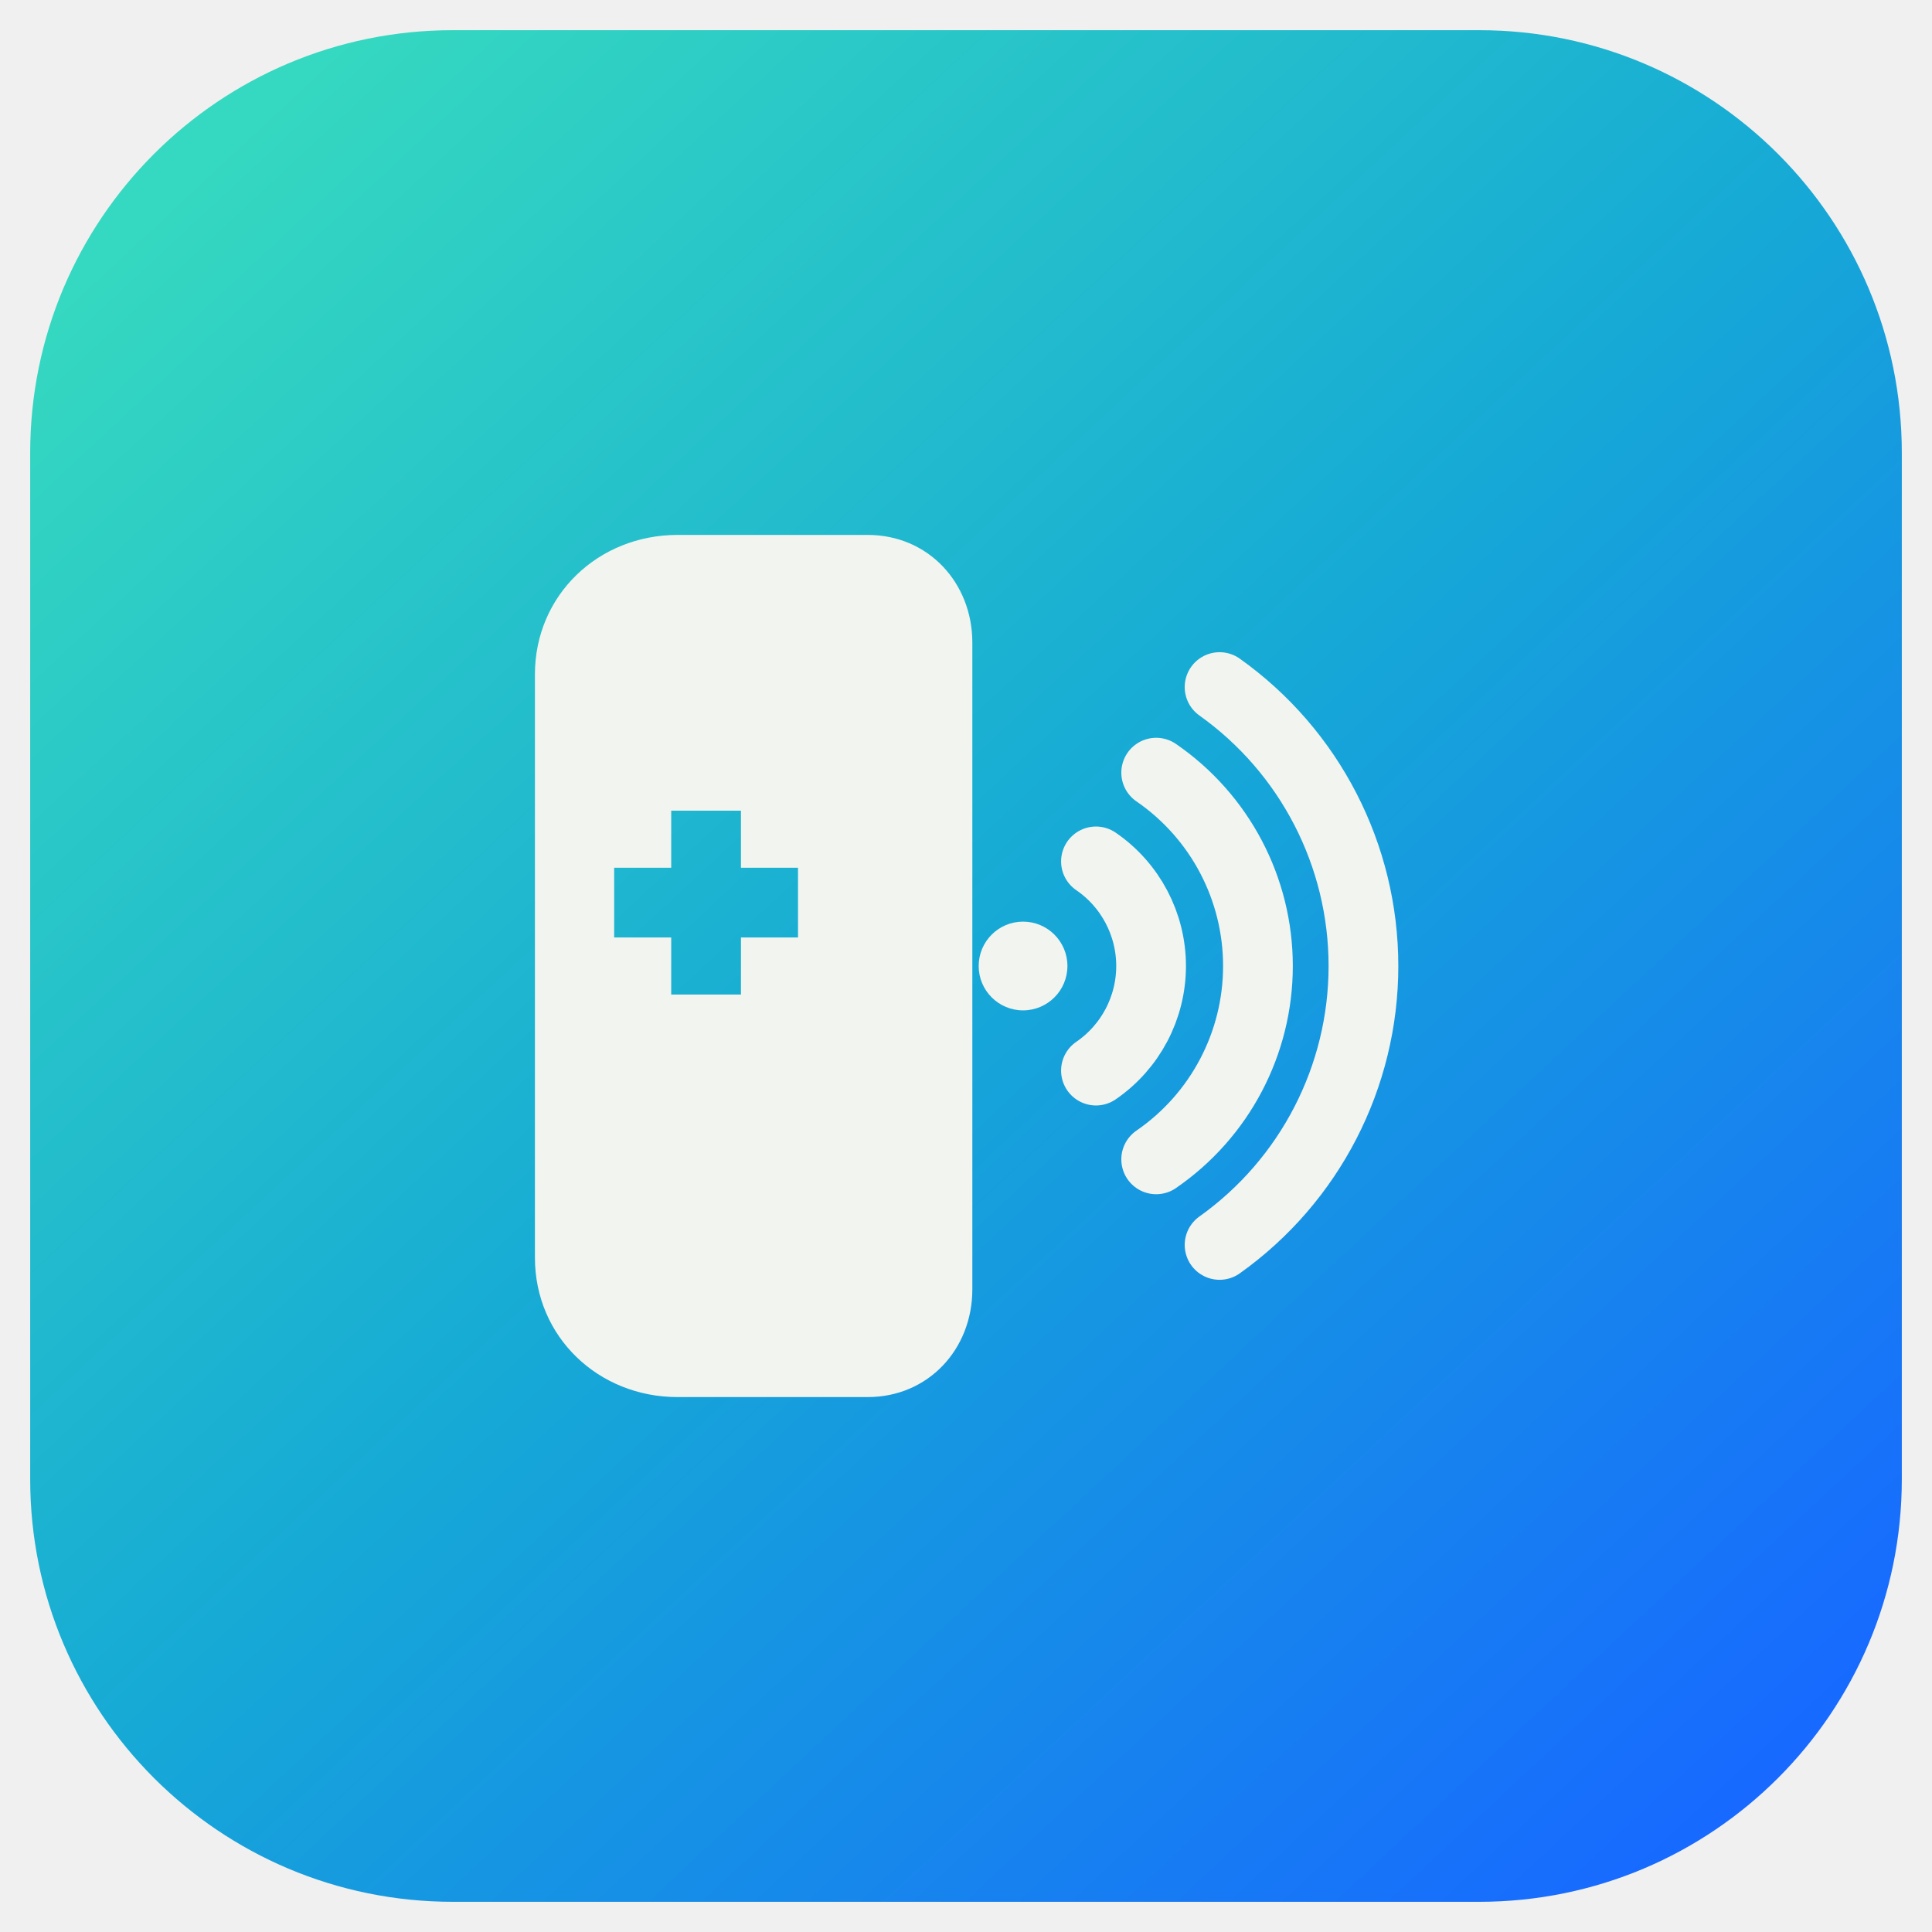
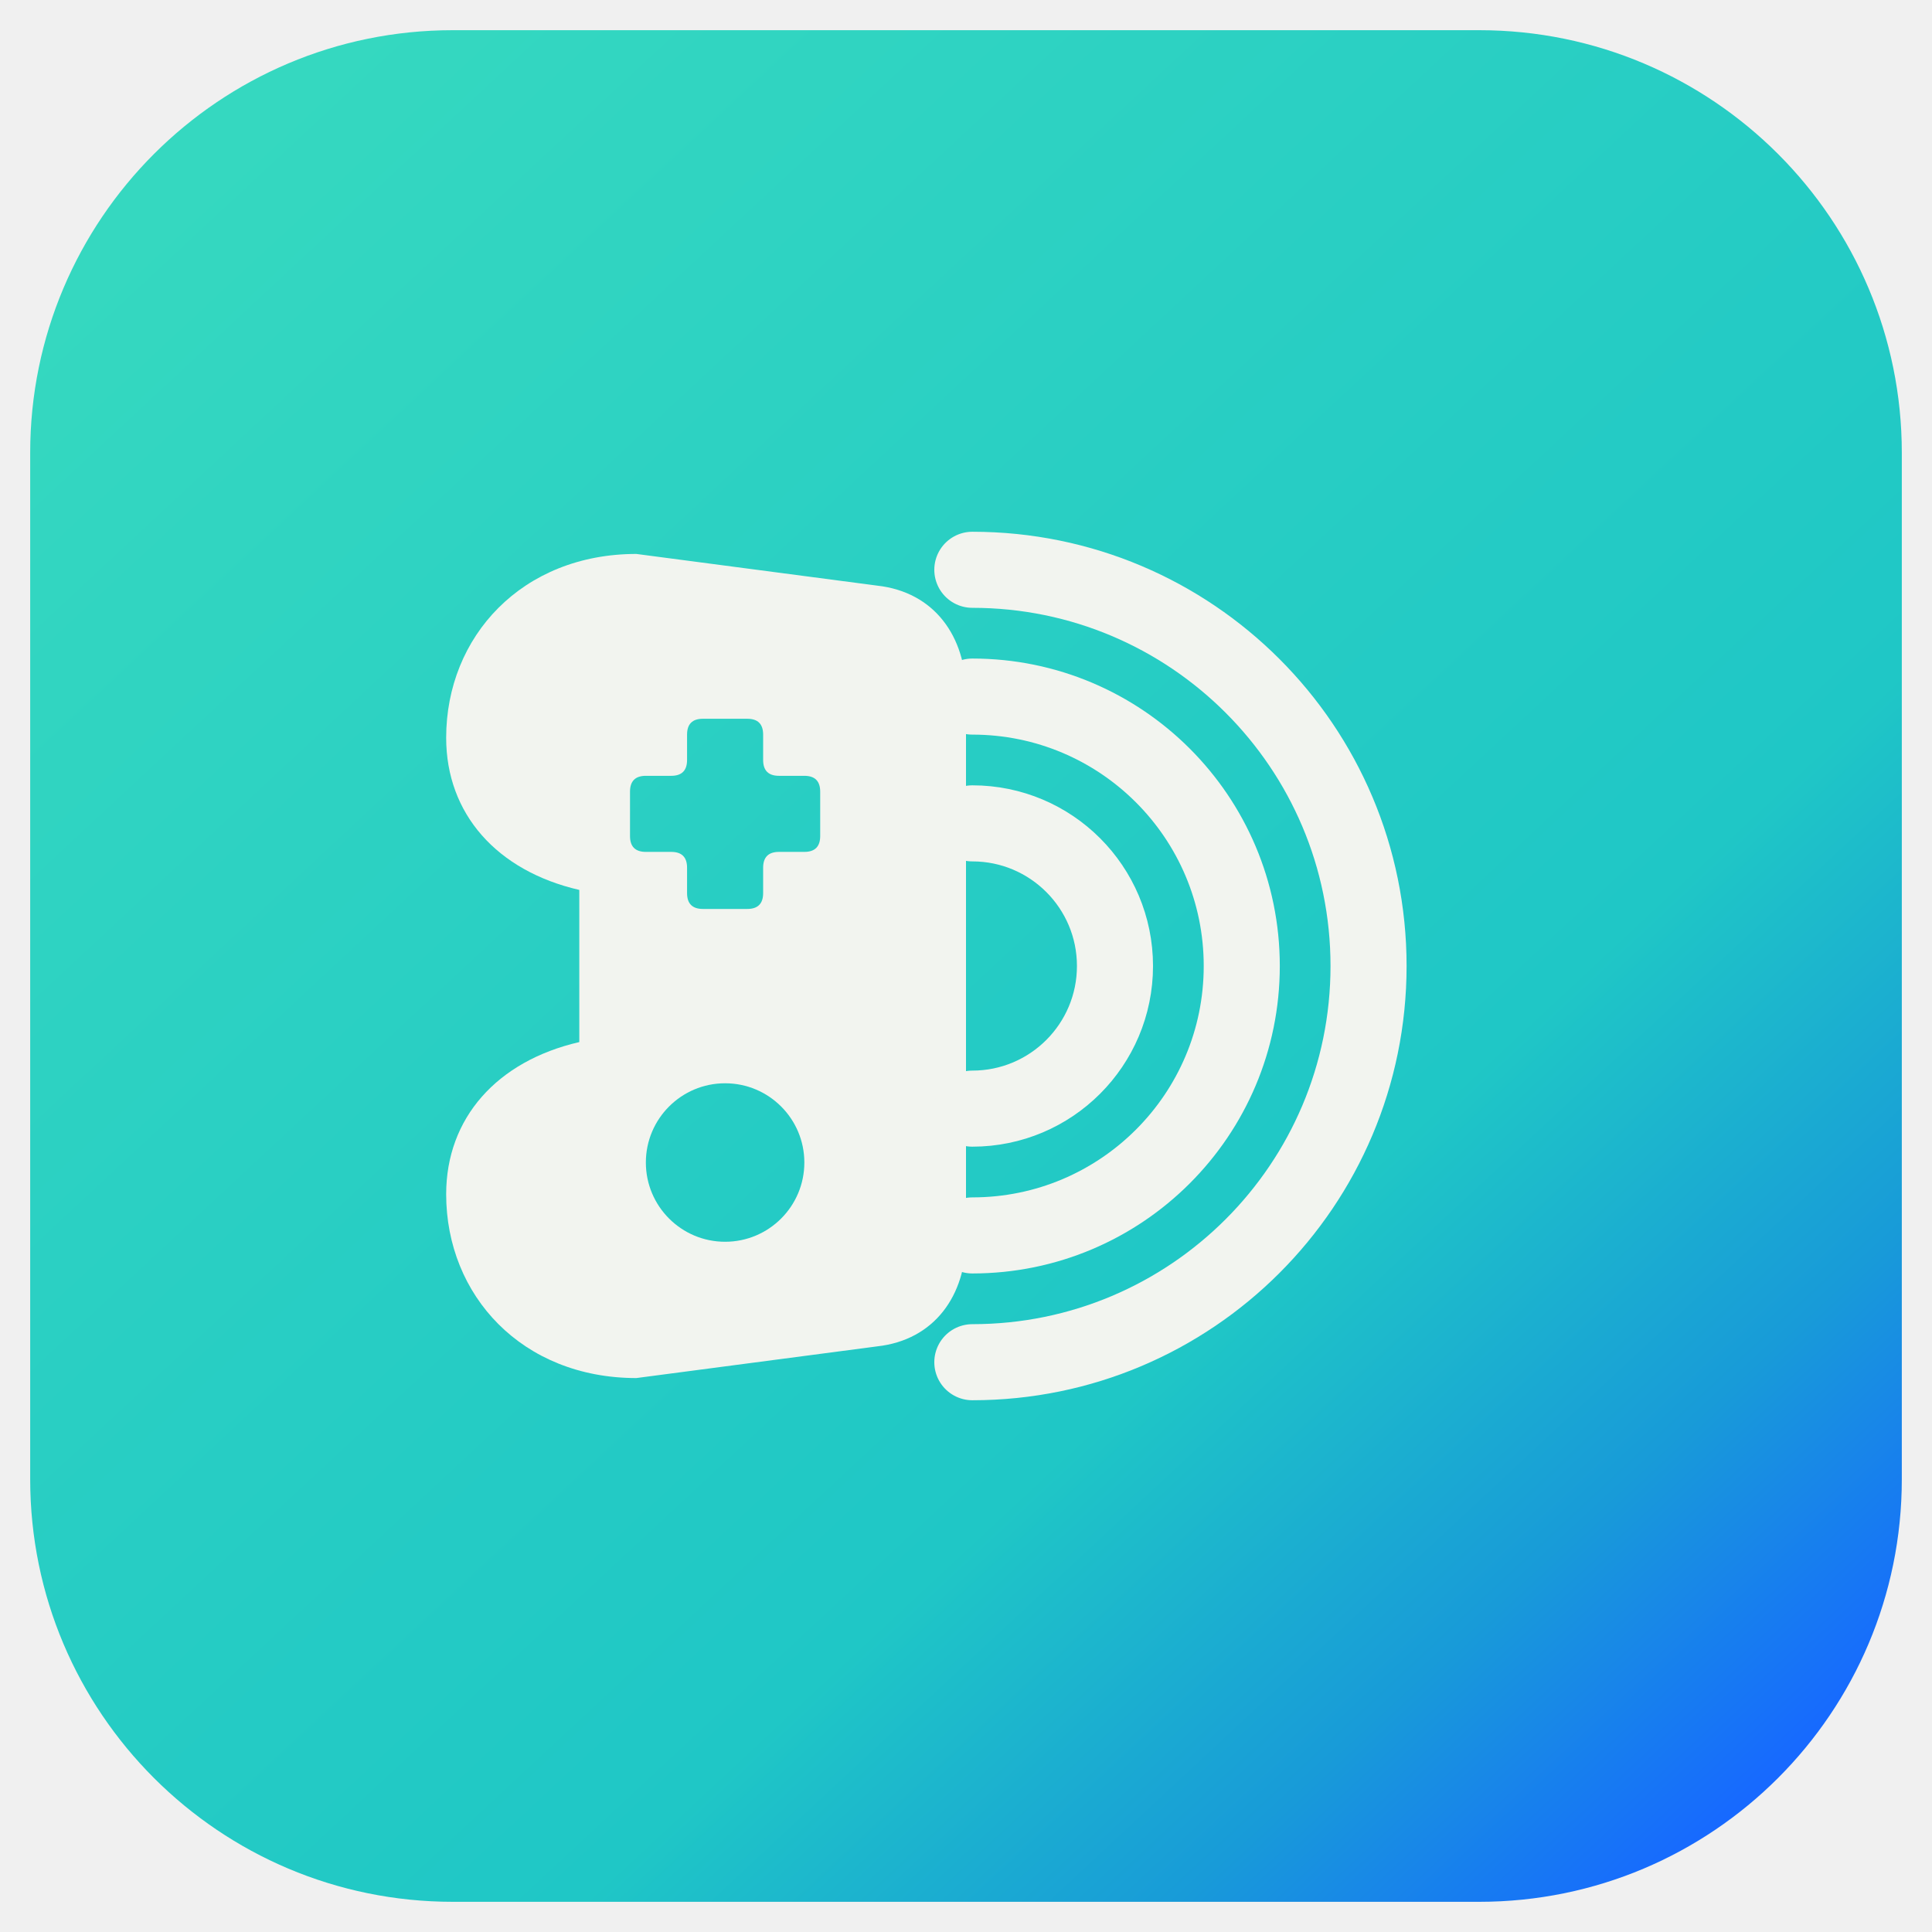
<svg xmlns="http://www.w3.org/2000/svg" width="2048" height="2048" viewBox="0 0 512 512">
  <defs>
    <linearGradient id="bg" x1="56" y1="42" x2="462" y2="478" gradientUnits="userSpaceOnUse">
      <stop offset="0" stop-color="#35D8C0" />
-       <stop offset="0.48" stop-color="#16AAD5" />
+       <stop offset="0.68" stop-color="#1FC7C6" />
+       <stop offset="0.86" stop-color="#189BD8" />
      <stop offset="1" stop-color="#1769FF" />
    </linearGradient>
-     <mask id="controller-cutouts">
+     <mask id="controls">
      <rect width="512" height="512" fill="white" />
-       <path d="M163 207H185V225H203V247H185V265H163V247H145V225H163Z" fill="black" />
+       <path d="M173 178 H187 Q192 178 192 183 V191 Q192 196 197 196 H205 Q210 196 210 201 V215 Q210 220 205 220 H197 Q192 220 192 225 V233 Q192 238 187 238 H173 Q168 238 168 233 V225 Q168 220 163 220 H155 Q150 220 150 215 V201 Q150 196 155 196 H163 Q168 196 168 191 V183 Q168 178 173 178 Z" fill="black" />
+       <circle cx="180" cy="318" r="25" fill="black" />
    </mask>
  </defs>
  <rect x="8" y="8" width="496" height="496" rx="112" fill="url(#bg)" />
  <g transform="translate(40.96 40.96) scale(0.84)">
-     <circle cx="274" cy="256" r="14" fill="#F2F4EF" />
-     <g fill="none" stroke="#F2F4EF" stroke-width="22" stroke-linecap="round">
-       <path d="M297 223 A40 40 0 0 1 297 289" />
-       <path d="M316 195 A74 74 0 0 1 316 317" />
-       <path d="M336 168 A108 108 0 0 1 336 344" />
+     <path d="M152 126 C116 126 92 152 92 184 C92 208 108 226 134 232 L134 280 C108 286 92 304 92 328 C92 360 116 386 152 386 L228 376 C246 374 256 360 256 342 L256 170 C256 152 246 138 228 136 Z" fill="#F2F4EF" mask="url(#controls)" />
+     <g fill="none" stroke="#F2F4EF" stroke-width="24" stroke-linecap="round">
+       <path d="M258 211 A45 45 0 0 1 258 301" />
+       <path d="M258 171 A85 85 0 0 1 258 341" />
+       <path d="M258 131 A125 125 0 0 1 258 381" />
    </g>
-     <path d="M165 120 H225 C244 120 258 135 258 154 V358 C258 377 244 392 225 392 H165 C140 392 120 373 120 348 V164 C120 139 140 120 165 120 Z" fill="#F2F4EF" mask="url(#controller-cutouts)" />
  </g>
</svg>
